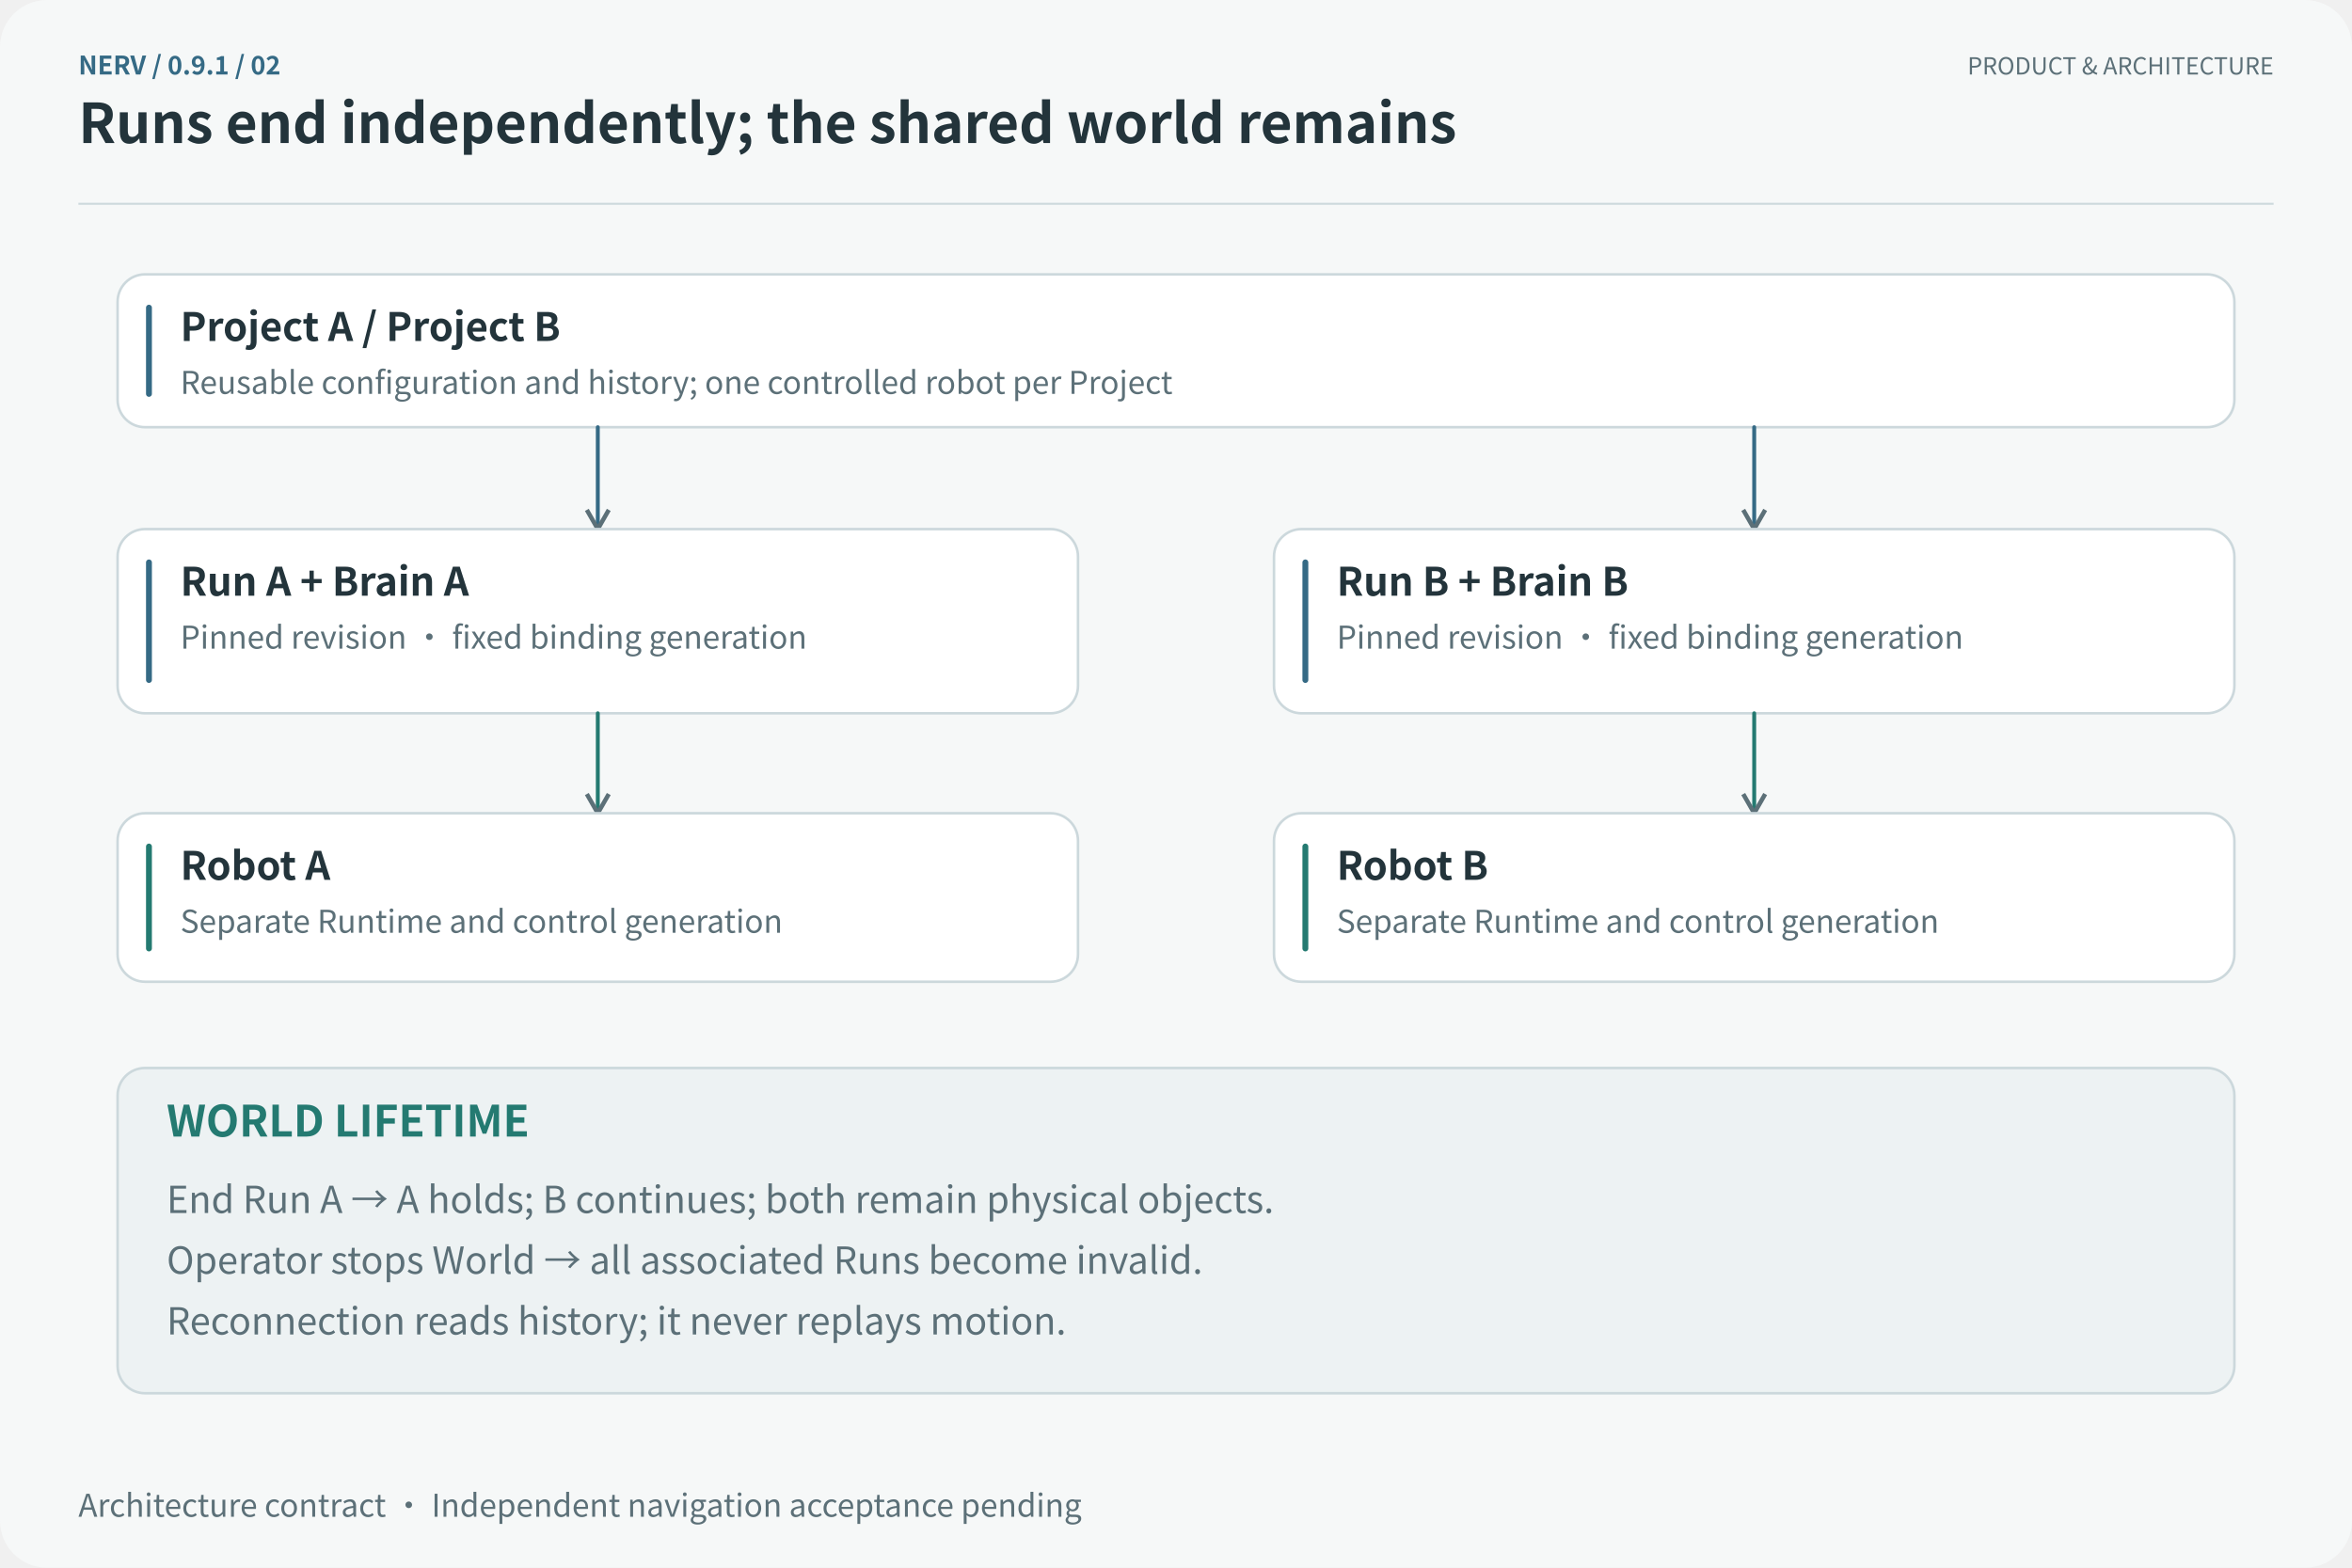
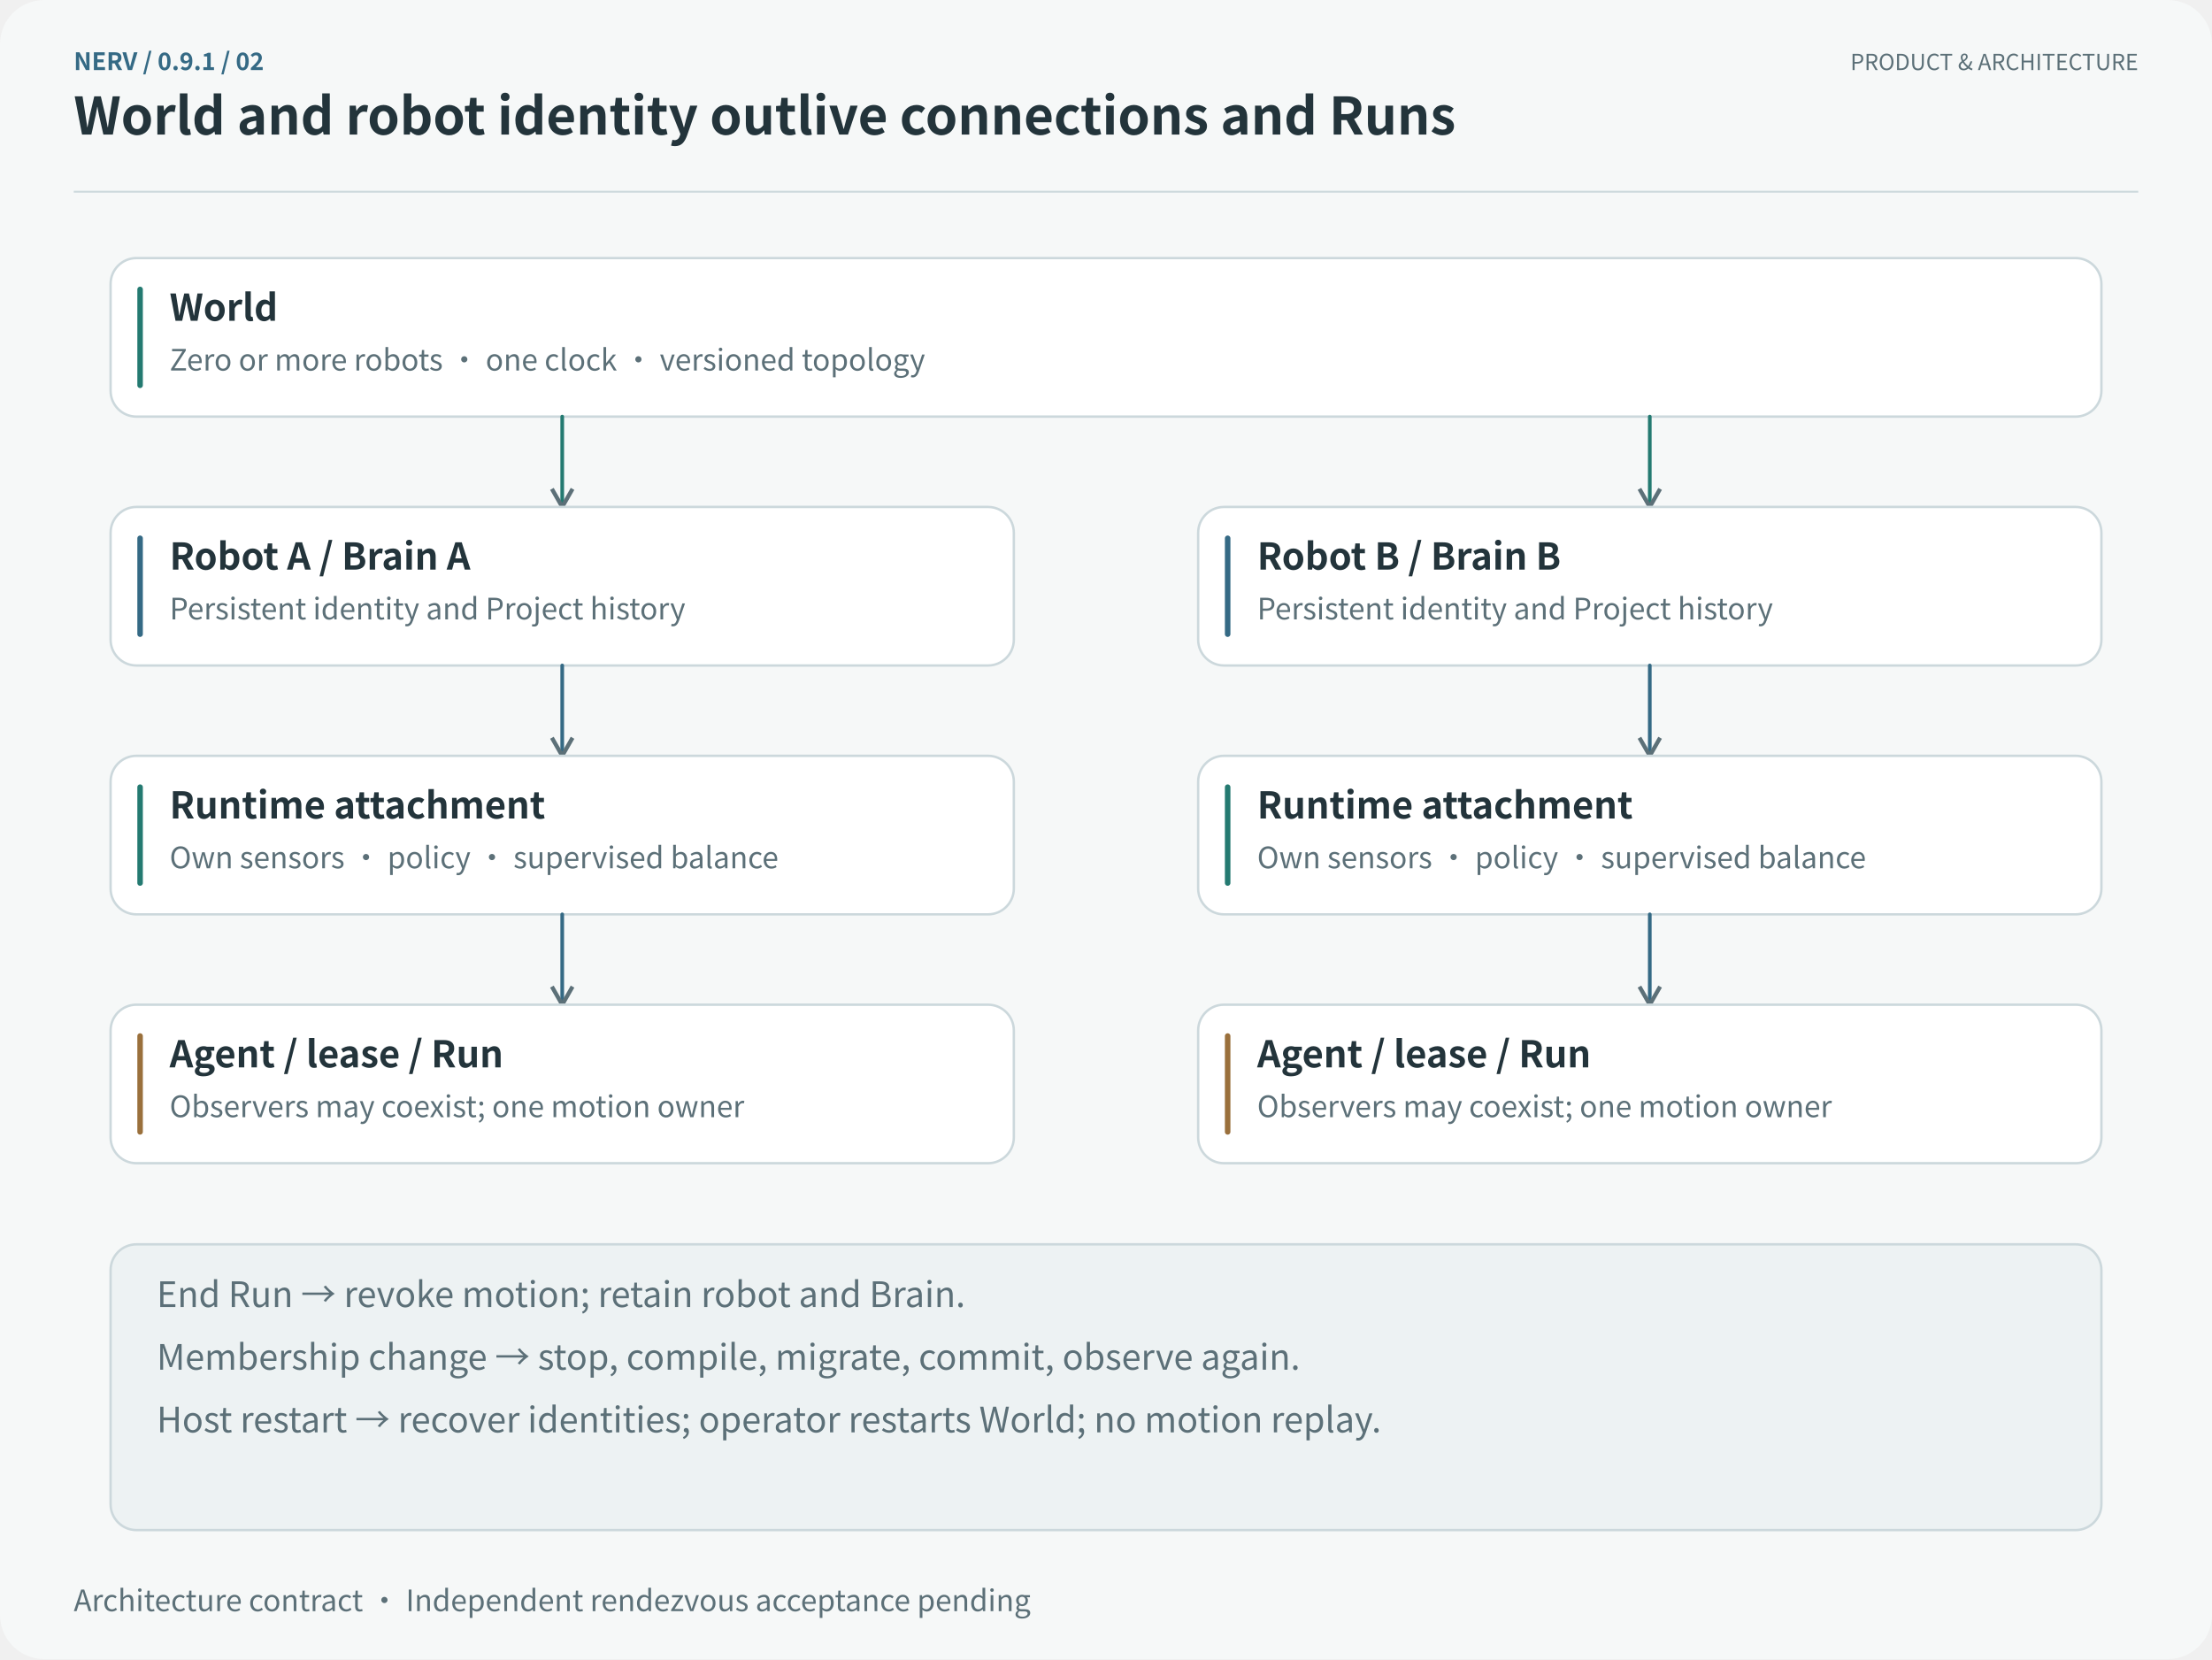
- <svg xmlns="http://www.w3.org/2000/svg" width="1200" height="800" viewBox="0 0 1200 800" role="img" aria-labelledby="title desc">
+ <svg xmlns="http://www.w3.org/2000/svg" width="1200" height="900" viewBox="0 0 1200 900" role="img" aria-labelledby="title desc">
  <defs>
    <marker id="arrow" viewBox="0 0 10 10" refX="8" refY="5" markerWidth="7" markerHeight="7" orient="auto-start-reverse">
      <path d="M1 1 L8 5 L1 9" fill="none" stroke="#5c7078" stroke-width="1.6" />
    </marker>
  </defs>
  <style>text {font-family:"Noto Sans CJK SC",Arial,sans-serif;fill:#23343b;} .muted{fill:#5c7078;} .mono{font-family:"DejaVu Sans Mono",monospace;}</style>
-   <rect width="1200" height="800" rx="24" fill="#f6f8f8" />
+   <rect width="1200" height="900" rx="24" fill="#f6f8f8" />
  <path d="M40 104H1160" stroke="#ccd8dc" />
  <text x="40" y="38" font-size="13" style="fill:#356a85" font-weight="700" text-anchor="start">NERV   /   0.9.1 / 02</text>
-   <text x="40" y="73" font-size="28" style="fill:#23343b" font-weight="700" text-anchor="start">Runs end independently; the shared world remains</text>
+   <text x="40" y="73" font-size="28" style="fill:#23343b" font-weight="700" text-anchor="start">World and robot identity outlive connections and Runs</text>
  <text x="1160" y="38" font-size="12" style="fill:#5c7078" font-weight="400" text-anchor="end">PRODUCT &amp; ARCHITECTURE</text>
-   <text x="40" y="774" font-size="16" style="fill:#5c7078" font-weight="400" text-anchor="start">Architecture contract · Independent navigation acceptance pending</text>
-   <rect x="60" y="140" width="1080" height="78" rx="14" fill="white" stroke="#ccd8dc" stroke-width="1.3" />
-   <path d="M76 157v44" stroke="#356a85" stroke-width="3" stroke-linecap="round" />
-   <text x="92" y="174" font-size="20" style="fill:#23343b" font-weight="600" text-anchor="start">Project A / Project B</text>
-   <text x="92" y="201" font-size="16" style="fill:#5c7078" font-weight="400" text-anchor="start">Reusable configuration and history; one controlled robot per Project</text>
-   <path d="M305,218 L305,270" fill="none" stroke="#356a85" stroke-width="2" stroke-linecap="round" stroke-linejoin="round" marker-end="url(#arrow)" />
-   <rect x="60" y="270" width="490" height="94" rx="14" fill="white" stroke="#ccd8dc" stroke-width="1.3" />
-   <path d="M76 287v60" stroke="#356a85" stroke-width="3" stroke-linecap="round" />
-   <text x="92" y="304" font-size="20" style="fill:#23343b" font-weight="600" text-anchor="start">Run A + Brain A</text>
-   <text x="92" y="331" font-size="16" style="fill:#5c7078" font-weight="400" text-anchor="start">Pinned revision · fixed binding generation</text>
-   <path d="M305,364 L305,415" fill="none" stroke="#247a71" stroke-width="2" stroke-linecap="round" stroke-linejoin="round" marker-end="url(#arrow)" />
-   <rect x="60" y="415" width="490" height="86" rx="14" fill="white" stroke="#ccd8dc" stroke-width="1.3" />
-   <path d="M76 432v52" stroke="#247a71" stroke-width="3" stroke-linecap="round" />
-   <text x="92" y="449" font-size="20" style="fill:#23343b" font-weight="600" text-anchor="start">Robot A</text>
-   <text x="92" y="476" font-size="16" style="fill:#5c7078" font-weight="400" text-anchor="start">Separate Runtime and control generation</text>
-   <path d="M895,218 L895,270" fill="none" stroke="#356a85" stroke-width="2" stroke-linecap="round" stroke-linejoin="round" marker-end="url(#arrow)" />
-   <rect x="650" y="270" width="490" height="94" rx="14" fill="white" stroke="#ccd8dc" stroke-width="1.3" />
-   <path d="M666 287v60" stroke="#356a85" stroke-width="3" stroke-linecap="round" />
-   <text x="682" y="304" font-size="20" style="fill:#23343b" font-weight="600" text-anchor="start">Run B + Brain B</text>
-   <text x="682" y="331" font-size="16" style="fill:#5c7078" font-weight="400" text-anchor="start">Pinned revision · fixed binding generation</text>
-   <path d="M895,364 L895,415" fill="none" stroke="#247a71" stroke-width="2" stroke-linecap="round" stroke-linejoin="round" marker-end="url(#arrow)" />
-   <rect x="650" y="415" width="490" height="86" rx="14" fill="white" stroke="#ccd8dc" stroke-width="1.3" />
-   <path d="M666 432v52" stroke="#247a71" stroke-width="3" stroke-linecap="round" />
-   <text x="682" y="449" font-size="20" style="fill:#23343b" font-weight="600" text-anchor="start">Robot B</text>
-   <text x="682" y="476" font-size="16" style="fill:#5c7078" font-weight="400" text-anchor="start">Separate Runtime and control generation</text>
-   <rect x="60" y="545" width="1080" height="166" rx="14" fill="#edf2f3" stroke="#ccd8dc" stroke-width="1.3" />
-   <text x="85" y="580" font-size="22" style="fill:#247a71" font-weight="700" text-anchor="start">WORLD LIFETIME</text>
-   <text x="85" y="619" font-size="19" style="fill:#5c7078" font-weight="400" text-anchor="start">End Run A → A holds; B continues; both remain physical objects.</text>
-   <text x="85" y="650" font-size="19" style="fill:#5c7078" font-weight="400" text-anchor="start">Operator stops World → all associated Runs become invalid.</text>
-   <text x="85" y="681" font-size="19" style="fill:#5c7078" font-weight="400" text-anchor="start">Reconnection reads history; it never replays motion.</text>
+   <text x="40" y="874" font-size="16" style="fill:#5c7078" font-weight="400" text-anchor="start">Architecture contract · Independent rendezvous acceptance pending</text>
+   <rect x="60" y="140" width="1080" height="86" rx="14" fill="white" stroke="#ccd8dc" stroke-width="1.3" />
+   <path d="M76 157v52" stroke="#247a71" stroke-width="3" stroke-linecap="round" />
+   <text x="92" y="174" font-size="20" style="fill:#23343b" font-weight="600" text-anchor="start">World</text>
+   <text x="92" y="201" font-size="16" style="fill:#5c7078" font-weight="400" text-anchor="start">Zero or more robots · one clock · versioned topology</text>
+   <path d="M305,226 L305,275" fill="none" stroke="#247a71" stroke-width="2" stroke-linecap="round" stroke-linejoin="round" marker-end="url(#arrow)" />
+   <rect x="60" y="275" width="490" height="86" rx="14" fill="white" stroke="#ccd8dc" stroke-width="1.3" />
+   <path d="M76 292v52" stroke="#356a85" stroke-width="3" stroke-linecap="round" />
+   <text x="92" y="309" font-size="20" style="fill:#23343b" font-weight="600" text-anchor="start">Robot A / Brain A</text>
+   <text x="92" y="336" font-size="16" style="fill:#5c7078" font-weight="400" text-anchor="start">Persistent identity and Project history</text>
+   <path d="M305,361 L305,410" fill="none" stroke="#356a85" stroke-width="2" stroke-linecap="round" stroke-linejoin="round" marker-end="url(#arrow)" />
+   <rect x="60" y="410" width="490" height="86" rx="14" fill="white" stroke="#ccd8dc" stroke-width="1.3" />
+   <path d="M76 427v52" stroke="#247a71" stroke-width="3" stroke-linecap="round" />
+   <text x="92" y="444" font-size="20" style="fill:#23343b" font-weight="600" text-anchor="start">Runtime attachment</text>
+   <text x="92" y="471" font-size="16" style="fill:#5c7078" font-weight="400" text-anchor="start">Own sensors · policy · supervised balance</text>
+   <path d="M305,496 L305,545" fill="none" stroke="#356a85" stroke-width="2" stroke-linecap="round" stroke-linejoin="round" marker-end="url(#arrow)" />
+   <rect x="60" y="545" width="490" height="86" rx="14" fill="white" stroke="#ccd8dc" stroke-width="1.3" />
+   <path d="M76 562v52" stroke="#9a703c" stroke-width="3" stroke-linecap="round" />
+   <text x="92" y="579" font-size="20" style="fill:#23343b" font-weight="600" text-anchor="start">Agent / lease / Run</text>
+   <text x="92" y="606" font-size="16" style="fill:#5c7078" font-weight="400" text-anchor="start">Observers may coexist; one motion owner</text>
+   <path d="M895,226 L895,275" fill="none" stroke="#247a71" stroke-width="2" stroke-linecap="round" stroke-linejoin="round" marker-end="url(#arrow)" />
+   <rect x="650" y="275" width="490" height="86" rx="14" fill="white" stroke="#ccd8dc" stroke-width="1.3" />
+   <path d="M666 292v52" stroke="#356a85" stroke-width="3" stroke-linecap="round" />
+   <text x="682" y="309" font-size="20" style="fill:#23343b" font-weight="600" text-anchor="start">Robot B / Brain B</text>
+   <text x="682" y="336" font-size="16" style="fill:#5c7078" font-weight="400" text-anchor="start">Persistent identity and Project history</text>
+   <path d="M895,361 L895,410" fill="none" stroke="#356a85" stroke-width="2" stroke-linecap="round" stroke-linejoin="round" marker-end="url(#arrow)" />
+   <rect x="650" y="410" width="490" height="86" rx="14" fill="white" stroke="#ccd8dc" stroke-width="1.3" />
+   <path d="M666 427v52" stroke="#247a71" stroke-width="3" stroke-linecap="round" />
+   <text x="682" y="444" font-size="20" style="fill:#23343b" font-weight="600" text-anchor="start">Runtime attachment</text>
+   <text x="682" y="471" font-size="16" style="fill:#5c7078" font-weight="400" text-anchor="start">Own sensors · policy · supervised balance</text>
+   <path d="M895,496 L895,545" fill="none" stroke="#356a85" stroke-width="2" stroke-linecap="round" stroke-linejoin="round" marker-end="url(#arrow)" />
+   <rect x="650" y="545" width="490" height="86" rx="14" fill="white" stroke="#ccd8dc" stroke-width="1.3" />
+   <path d="M666 562v52" stroke="#9a703c" stroke-width="3" stroke-linecap="round" />
+   <text x="682" y="579" font-size="20" style="fill:#23343b" font-weight="600" text-anchor="start">Agent / lease / Run</text>
+   <text x="682" y="606" font-size="16" style="fill:#5c7078" font-weight="400" text-anchor="start">Observers may coexist; one motion owner</text>
+   <rect x="60" y="675" width="1080" height="155" rx="14" fill="#edf2f3" stroke="#ccd8dc" stroke-width="1.3" />
+   <text x="85" y="709" font-size="19" style="fill:#5c7078" font-weight="400" text-anchor="start">End Run → revoke motion; retain robot and Brain.</text>
+   <text x="85" y="743" font-size="19" style="fill:#5c7078" font-weight="400" text-anchor="start">Membership change → stop, compile, migrate, commit, observe again.</text>
+   <text x="85" y="777" font-size="19" style="fill:#5c7078" font-weight="400" text-anchor="start">Host restart → recover identities; operator restarts World; no motion replay.</text>
</svg>
